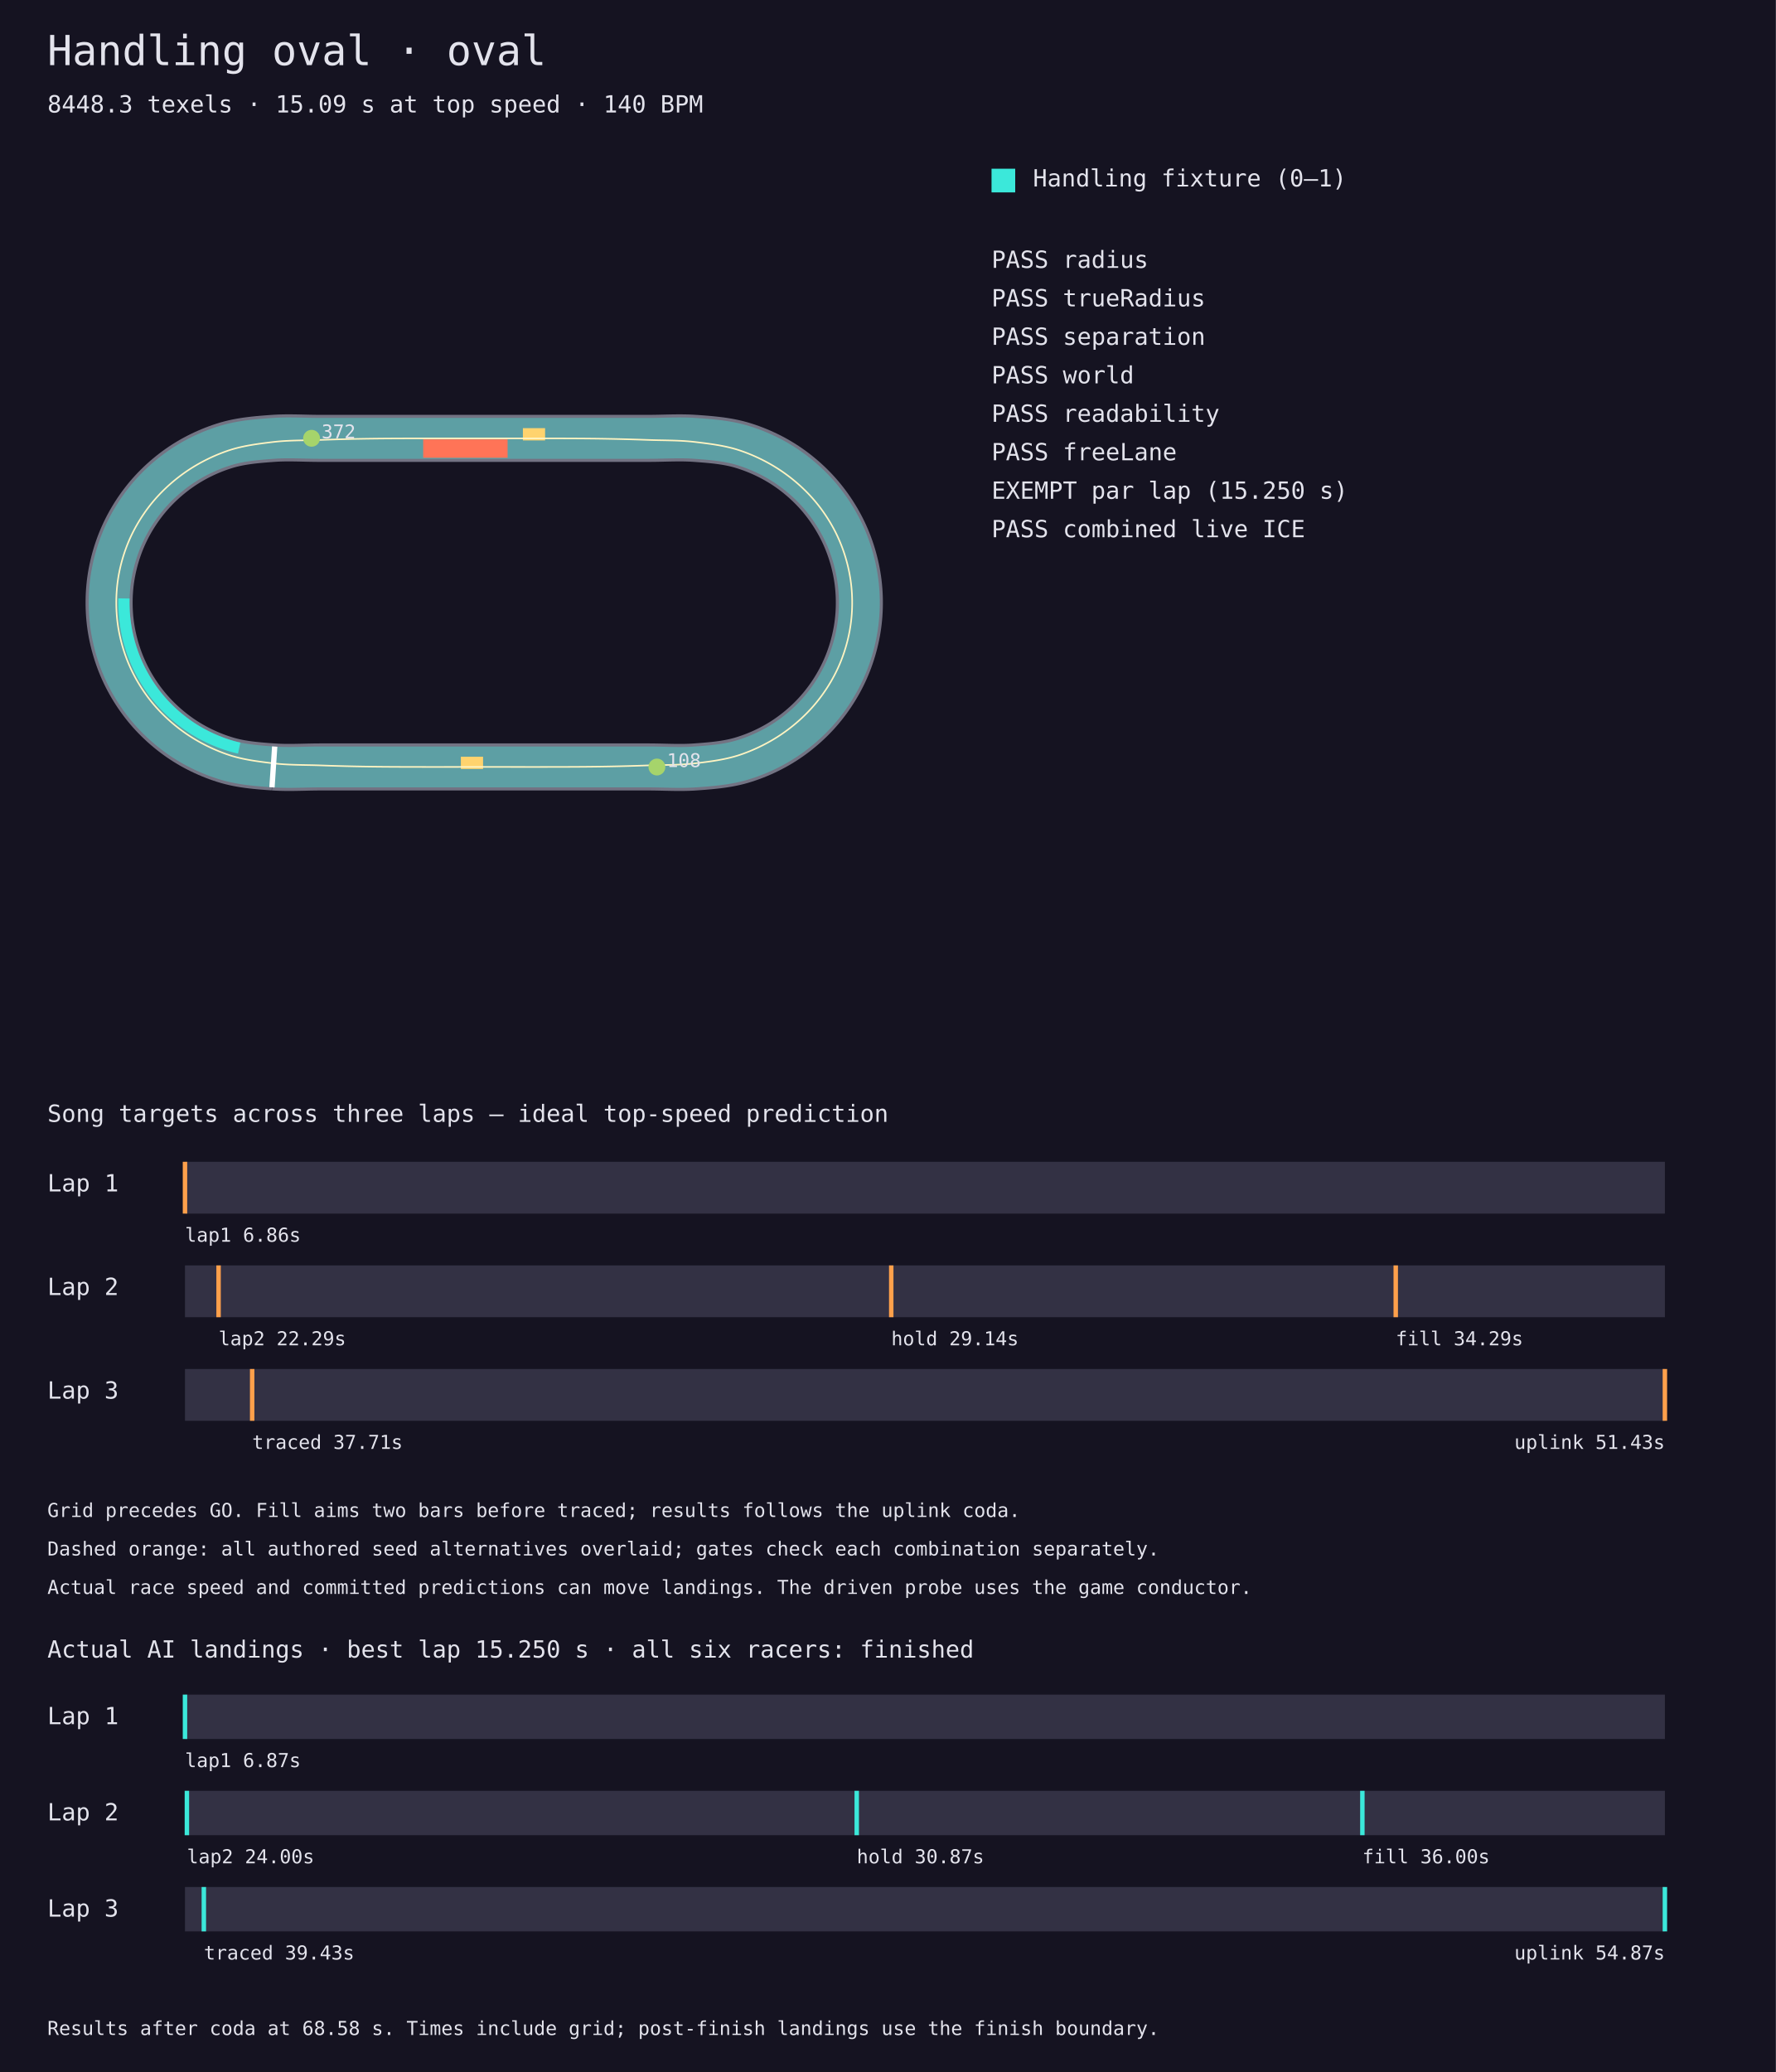
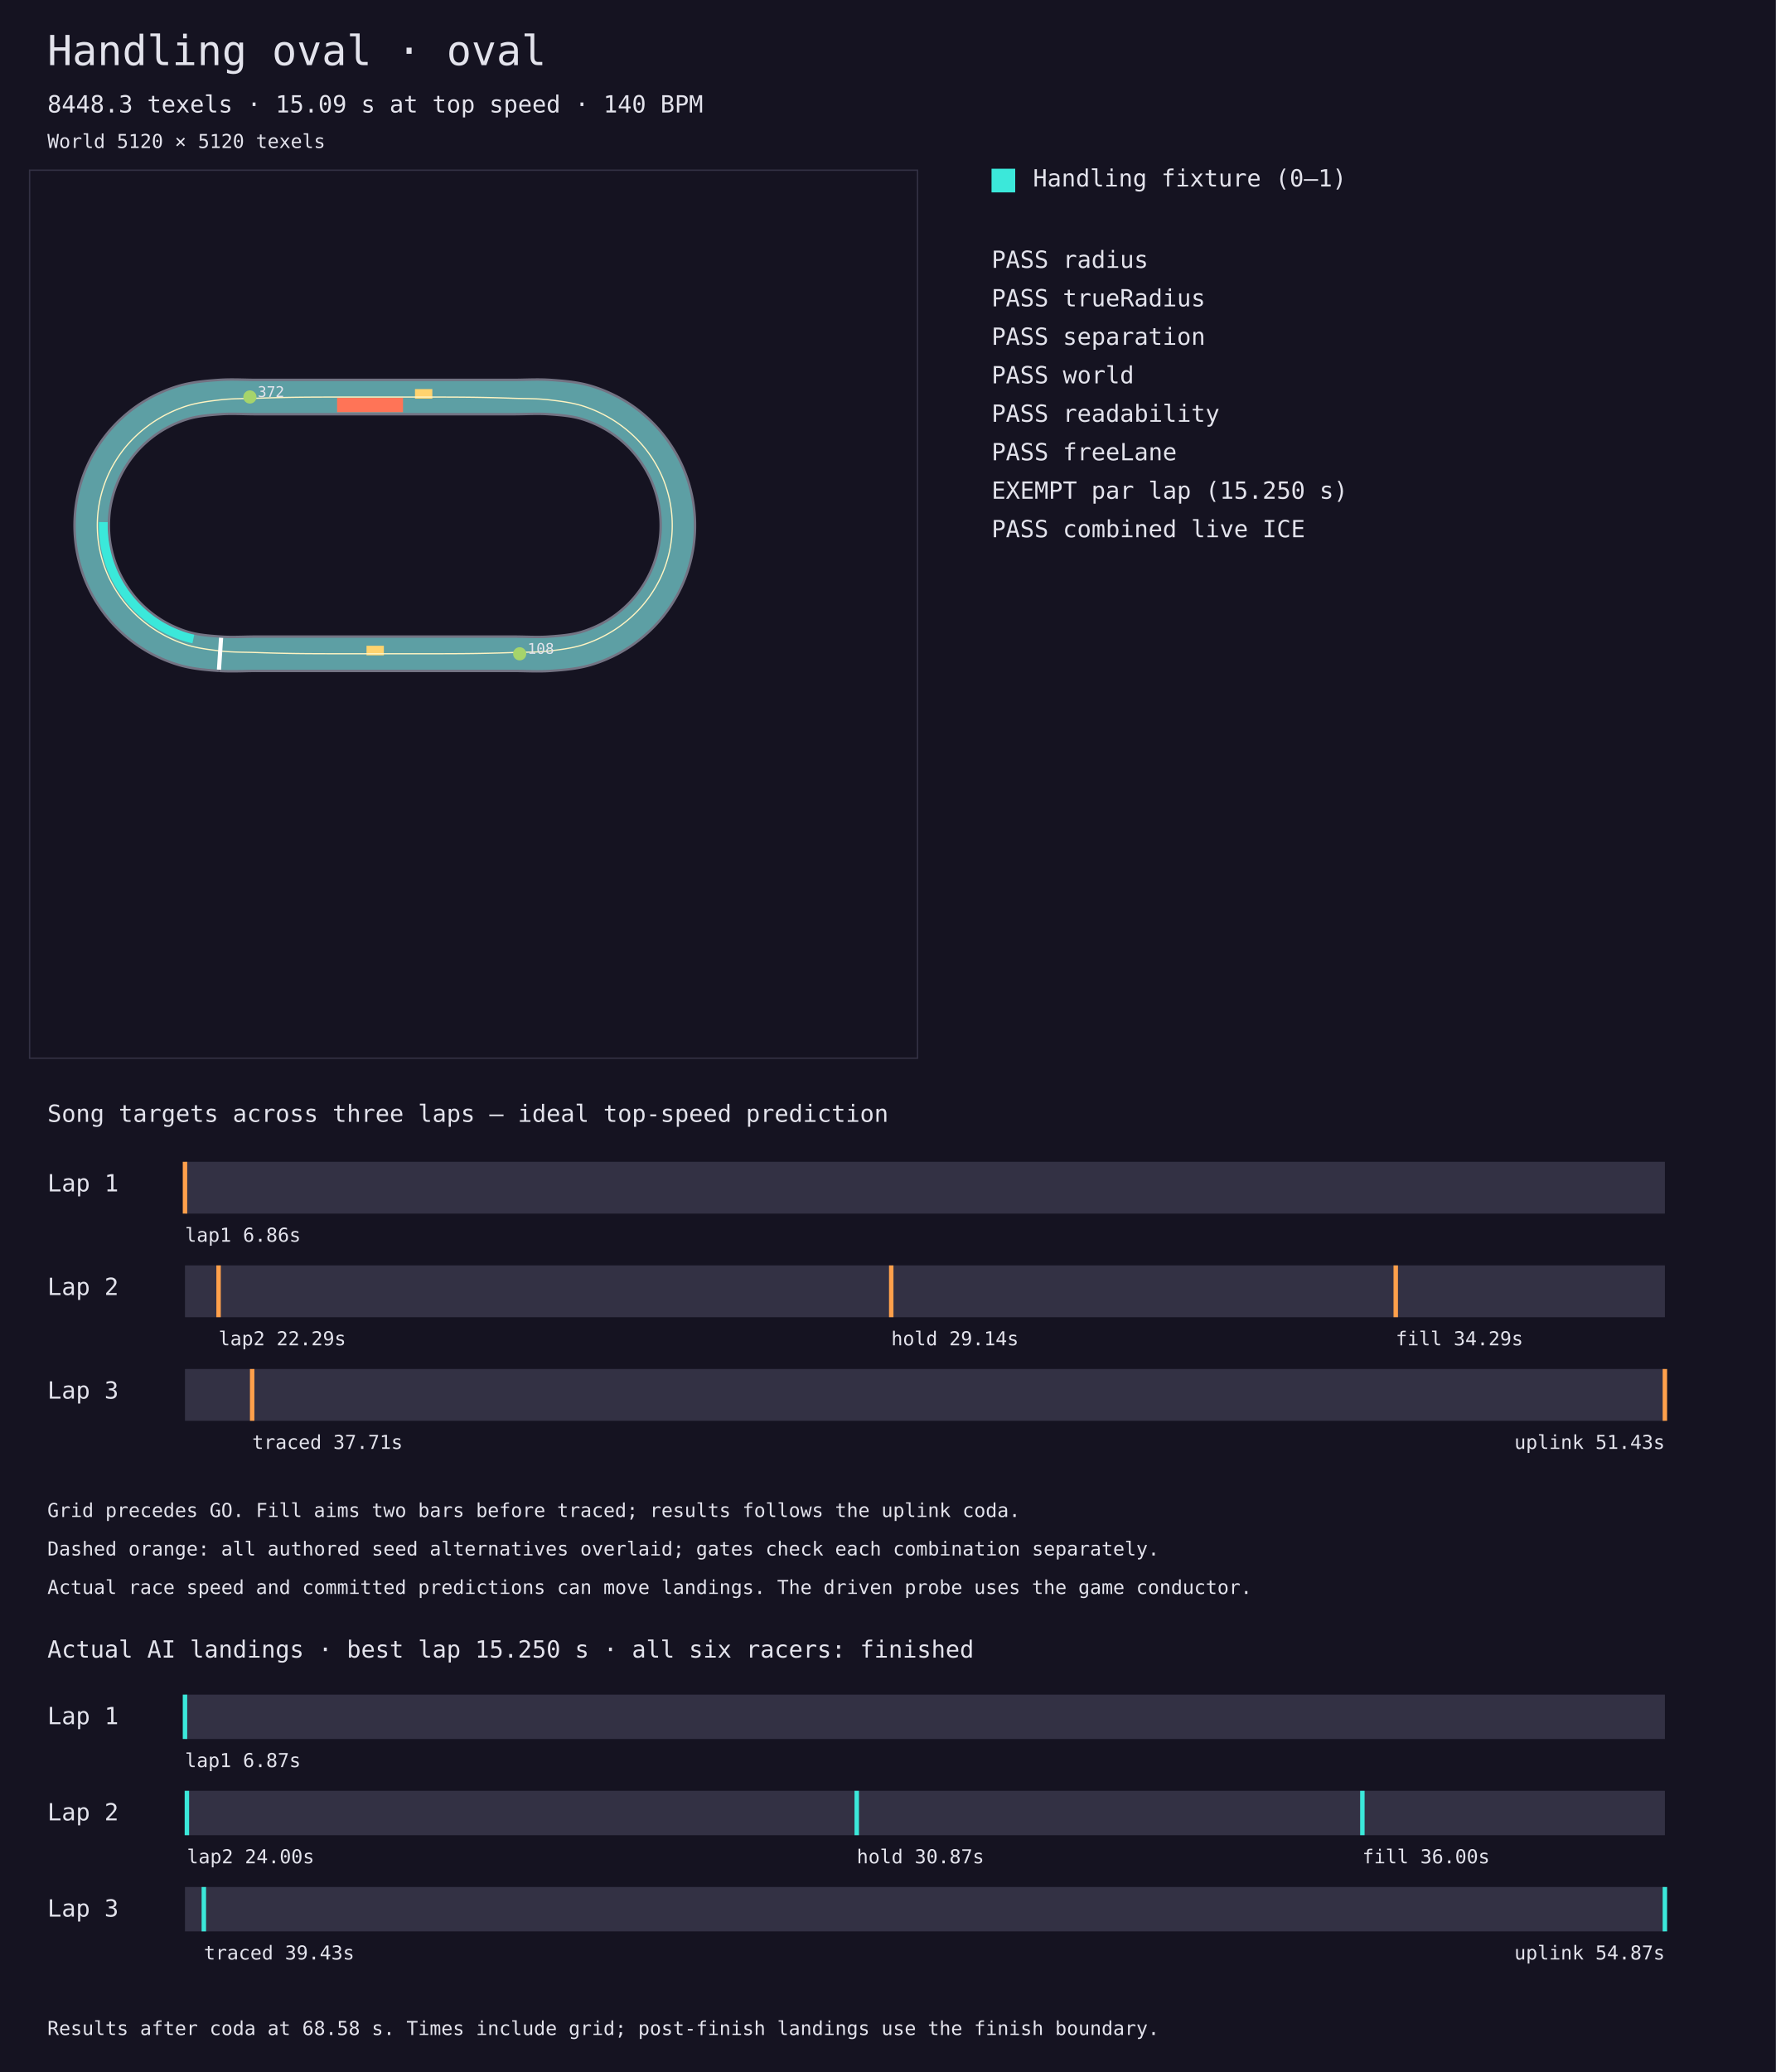
<svg xmlns="http://www.w3.org/2000/svg" width="1200" height="1400" viewBox="0 0 1200 1400">
  <style>text{font:16px monospace;fill:#e3e3ec}.small{font-size:13px}.title{font-size:28px}</style>
  <rect width="1200" height="1400" fill="#151321" />
  <text class="title" x="32" y="44">Handling oval · oval</text>
  <text x="32" y="76">8448.3 texels · 15.09 s at top speed · 140 BPM</text>
-   <g transform="translate(20 100) scale(.15)">
+   <text class="small" x="32" y="100">World 5120 × 5120 texels</text>
+   <g transform="translate(20 115) scale(0.1171875)">
+     <rect width="5120" height="5120" fill="none" stroke="#333144" stroke-width="8" />
    <polyline points="1098.00,2788.00 1113.97,2788.97 1129.96,2789.64 1145.95,2790.04 1161.95,2790.21 1177.95,2790.19 1193.95,2790.03 1209.95,2789.75 1225.94,2789.41 1241.94,2789.04 1257.93,2788.67 1273.93,2788.35 1289.93,2788.11 1305.93,2788.00 1321.93,2788.00 1337.93,2788.00 1353.93,2788.00 1369.93,2788.00 1385.93,2788.00 1401.93,2788.00 1417.93,2788.00 1433.93,2788.00 1449.93,2788.00 1465.93,2788.00 1481.93,2788.00 1497.93,2788.00 1513.93,2788.00 1529.93,2788.00 1545.93,2788.00 1561.93,2788.00 1577.93,2788.00 1593.93,2788.00 1609.93,2788.00 1625.93,2788.00 1641.93,2788.00 1657.93,2788.00 1673.93,2788.00 1689.93,2788.00 1705.93,2788.00 1721.93,2788.00 1737.93,2788.00 1753.93,2788.00 1769.93,2788.00 1785.93,2788.00 1801.93,2788.00 1817.93,2788.00 1833.93,2788.00 1849.93,2788.00 1865.93,2788.00 1881.93,2788.00 1897.93,2788.00 1913.93,2788.00 1929.93,2788.00 1945.93,2788.00 1961.93,2788.00 1977.93,2788.00 1993.93,2788.00 2009.93,2788.00 2025.93,2788.00 2041.93,2788.00 2057.93,2788.00 2073.93,2788.00 2089.93,2788.00 2105.93,2788.00 2121.93,2788.00 2137.93,2788.00 2153.93,2788.00 2169.93,2788.00 2185.93,2788.00 2201.93,2788.00 2217.93,2788.00 2233.93,2788.00 2249.93,2788.00 2265.93,2788.00 2281.93,2788.00 2297.93,2788.00 2313.93,2788.00 2329.93,2788.00 2345.93,2788.00 2361.93,2788.00 2377.93,2788.00 2393.93,2788.00 2409.93,2788.00 2425.93,2788.00 2441.93,2788.00 2457.93,2788.00 2473.93,2788.00 2489.93,2788.00 2505.93,2788.00 2521.93,2788.00 2537.93,2788.00 2553.93,2788.00 2569.93,2788.00 2585.93,2788.00 2601.93,2788.00 2617.93,2788.00 2633.93,2788.00 2649.93,2788.00 2665.93,2788.00 2681.93,2788.00 2697.93,2788.00 2713.93,2788.00 2729.93,2788.00 2745.93,2788.00 2761.93,2788.00 2777.93,2788.00 2793.93,2788.01 2809.93,2788.15 2825.93,2788.40 2841.92,2788.74 2857.92,2789.11 2873.91,2789.49 2889.91,2789.83 2905.91,2790.09 2921.91,2790.23 2937.91,2790.22 2953.91,2790.01 2969.90,2789.56 2985.88,2788.84 3001.85,2787.80 3017.81,2786.63 3033.76,2785.41 3049.70,2784.09 3065.64,2782.64 3081.56,2781.03 3097.46,2779.22 3113.32,2777.18 3129.15,2774.86 3144.94,2772.23 3160.66,2769.25 3176.30,2765.88 3191.84,2762.07 3207.25,2757.80 3222.55,2753.10 3237.73,2748.06 3252.80,2742.69 3267.76,2736.99 3282.58,2730.98 3297.28,2724.66 3311.84,2718.03 3326.26,2711.09 3340.53,2703.85 3354.64,2696.32 3368.59,2688.48 3382.36,2680.33 3395.95,2671.89 3409.34,2663.13 3422.54,2654.08 3435.52,2644.74 3448.31,2635.12 3460.89,2625.23 3473.25,2615.07 3485.40,2604.66 3497.33,2594.00 3509.03,2583.09 3520.49,2571.93 3531.72,2560.53 3542.69,2548.88 3553.41,2537.00 3563.85,2524.88 3574.01,2512.52 3583.90,2499.94 3593.51,2487.15 3602.85,2474.16 3611.91,2460.97 3620.70,2447.60 3629.20,2434.04 3637.41,2420.31 3645.33,2406.41 3652.95,2392.34 3660.26,2378.11 3667.26,2363.73 3673.93,2349.18 3680.27,2334.49 3686.29,2319.67 3691.97,2304.71 3697.34,2289.64 3702.39,2274.46 3707.11,2259.17 3711.51,2243.79 3715.59,2228.32 3719.34,2212.76 3722.76,2197.13 3725.84,2181.43 3728.58,2165.67 3730.96,2149.85 3732.98,2133.98 3734.64,2118.06 3735.96,2102.12 3736.93,2086.15 3737.56,2070.16 3737.86,2054.16 3737.82,2038.16 3737.45,2022.17 3736.73,2006.18 3735.68,1990.22 3734.29,1974.28 3732.54,1958.38 3730.44,1942.51 3727.98,1926.71 3725.17,1910.96 3722.01,1895.27 3718.51,1879.66 3714.69,1864.12 3710.53,1848.67 3706.05,1833.31 3701.25,1818.05 3696.13,1802.89 3690.69,1787.84 3684.93,1772.92 3678.85,1758.12 3672.43,1743.46 3665.68,1728.96 3658.61,1714.60 3651.23,1700.41 3643.54,1686.38 3635.55,1672.52 3627.27,1658.83 3618.70,1645.31 3609.86,1631.98 3600.73,1618.84 3591.33,1605.89 3581.65,1593.15 3571.70,1580.62 3561.47,1568.32 3550.97,1556.25 3540.20,1544.42 3529.16,1532.83 3517.88,1521.49 3506.36,1510.39 3494.61,1499.53 3482.63,1488.92 3470.43,1478.57 3458.02,1468.48 3445.39,1458.65 3432.56,1449.09 3419.52,1439.82 3406.28,1430.83 3392.85,1422.15 3379.22,1413.77 3365.40,1405.70 3351.42,1397.92 3337.27,1390.46 3322.96,1383.29 3308.51,1376.42 3293.92,1369.86 3279.19,1363.61 3264.33,1357.67 3249.35,1352.05 3234.26,1346.76 3219.05,1341.79 3203.73,1337.18 3188.28,1333.00 3172.72,1329.30 3157.06,1326.02 3141.32,1323.12 3125.53,1320.57 3109.69,1318.32 3093.81,1316.35 3077.90,1314.60 3061.98,1313.04 3046.04,1311.64 3030.09,1310.36 3014.14,1309.16 2998.18,1308.01 2982.21,1307.04 2966.22,1306.37 2950.23,1305.96 2934.23,1305.79 2918.23,1305.81 2902.23,1305.97 2886.23,1306.24 2870.24,1306.58 2854.24,1306.96 2838.25,1307.33 2822.25,1307.65 2806.25,1307.88 2790.25,1308.00 2774.25,1308.00 2758.25,1308.00 2742.25,1308.00 2726.25,1308.00 2710.25,1308.00 2694.25,1308.00 2678.25,1308.00 2662.25,1308.00 2646.25,1308.00 2630.25,1308.00 2614.25,1308.00 2598.25,1308.00 2582.25,1308.00 2566.25,1308.00 2550.25,1308.00 2534.25,1308.00 2518.25,1308.00 2502.25,1308.00 2486.25,1308.00 2470.25,1308.00 2454.25,1308.00 2438.25,1308.00 2422.25,1308.00 2406.25,1308.00 2390.25,1308.00 2374.25,1308.00 2358.25,1308.00 2342.25,1308.00 2326.25,1308.00 2310.25,1308.00 2294.25,1308.00 2278.25,1308.00 2262.25,1308.00 2246.25,1308.00 2230.25,1308.00 2214.25,1308.00 2198.25,1308.00 2182.25,1308.00 2166.25,1308.00 2150.25,1308.00 2134.25,1308.00 2118.25,1308.00 2102.25,1308.00 2086.25,1308.00 2070.25,1308.00 2054.25,1308.00 2038.25,1308.00 2022.25,1308.00 2006.25,1308.00 1990.25,1308.00 1974.25,1308.00 1958.25,1308.00 1942.25,1308.00 1926.25,1308.00 1910.25,1308.00 1894.25,1308.00 1878.25,1308.00 1862.25,1308.00 1846.25,1308.00 1830.25,1308.00 1814.25,1308.00 1798.25,1308.00 1782.25,1308.00 1766.25,1308.00 1750.25,1308.00 1734.25,1308.00 1718.25,1308.00 1702.25,1308.00 1686.25,1308.00 1670.25,1308.00 1654.25,1308.00 1638.25,1308.00 1622.25,1308.00 1606.25,1308.00 1590.25,1308.00 1574.25,1308.00 1558.25,1308.00 1542.25,1308.00 1526.25,1308.00 1510.25,1308.00 1494.25,1308.00 1478.25,1308.00 1462.25,1308.00 1446.25,1308.00 1430.25,1308.00 1414.25,1308.00 1398.25,1308.00 1382.25,1308.00 1366.25,1308.00 1350.25,1308.00 1334.25,1308.00 1318.25,1308.00 1302.25,1307.99 1286.25,1307.85 1270.25,1307.60 1254.26,1307.27 1238.26,1306.89 1222.27,1306.52 1206.27,1306.18 1190.27,1305.92 1174.27,1305.77 1158.27,1305.78 1142.27,1305.99 1126.28,1306.43 1110.30,1307.15 1094.33,1308.18 1078.37,1309.35 1062.42,1310.58 1046.47,1311.90 1030.54,1313.34 1014.62,1314.95 998.72,1316.75 982.85,1318.80 967.02,1321.11 951.24,1323.74 935.52,1326.72 919.88,1330.08 904.34,1333.88 888.92,1338.15 873.62,1342.85 858.44,1347.88 843.36,1353.25 828.41,1358.94 813.58,1364.95 798.88,1371.27 784.32,1377.90 769.90,1384.83 755.63,1392.06 741.51,1399.60 727.57,1407.43 713.79,1415.57 700.20,1424.02 686.81,1432.77 673.61,1441.82 660.62,1451.16 647.83,1460.77 635.25,1470.66 622.89,1480.81 610.74,1491.22 598.81,1501.88 587.10,1512.79 575.63,1523.95 564.41,1535.35 553.43,1546.99 542.71,1558.87 532.27,1570.99 522.10,1583.34 512.21,1595.92 502.59,1608.70 493.25,1621.69 484.19,1634.88 475.40,1648.25 466.90,1661.80 458.68,1675.53 450.76,1689.43 443.13,1703.50 435.82,1717.73 428.81,1732.11 422.14,1746.65 415.80,1761.34 409.78,1776.17 404.09,1791.12 398.72,1806.19 393.67,1821.37 388.94,1836.66 384.53,1852.04 380.45,1867.51 376.70,1883.06 373.27,1898.69 370.19,1914.39 367.45,1930.15 365.07,1945.98 363.04,1961.85 361.38,1977.76 360.06,1993.70 359.08,2009.67 358.44,2025.66 358.14,2041.66 358.18,2057.66 358.55,2073.65 359.26,2089.64 360.30,2105.60 361.69,2121.54 363.44,2137.45 365.53,2153.31 367.99,2169.12 370.80,2184.87 373.95,2200.55 377.45,2216.17 381.27,2231.70 385.42,2247.16 389.89,2262.52 394.69,2277.78 399.81,2292.94 405.24,2307.99 411.00,2322.92 417.08,2337.71 423.50,2352.37 430.24,2366.88 437.31,2381.24 444.69,2395.43 452.38,2409.46 460.36,2423.33 468.64,2437.02 477.20,2450.54 486.04,2463.87 495.16,2477.02 504.56,2489.96 514.24,2502.71 524.19,2515.24 534.41,2527.54 544.91,2539.62 555.68,2551.45 566.71,2563.04 577.99,2574.39 589.51,2585.49 601.26,2596.35 613.24,2606.96 625.43,2617.31 637.84,2627.41 650.47,2637.24 663.30,2646.80 676.33,2656.08 689.57,2665.07 703.00,2673.76 716.63,2682.14 730.44,2690.22 744.43,2697.99 758.57,2705.46 772.88,2712.63 787.33,2719.50 801.92,2726.06 816.64,2732.32 831.50,2738.26 846.48,2743.89 861.57,2749.19 876.78,2754.15 892.10,2758.78 907.55,2762.95 923.11,2766.66 938.77,2769.95 954.50,2772.85 970.30,2775.40 986.14,2777.65 1002.01,2779.63 1017.92,2781.38 1033.84,2782.94 1049.78,2784.34 1065.73,2785.62 1081.68,2786.82 1098.00,2788.00" fill="none" stroke="#737383" stroke-width="212" />
    <polyline points="1098.00,2788.00 1113.97,2788.97 1129.96,2789.64 1145.95,2790.04 1161.95,2790.21 1177.95,2790.19 1193.95,2790.03 1209.95,2789.75 1225.94,2789.41 1241.94,2789.04 1257.94,2788.67 1273.93,2788.35 1289.93,2788.11 1305.93,2788.00 1321.93,2788.00 1337.93,2788.00 1353.93,2788.00 1369.93,2788.00 1385.93,2788.00 1401.93,2788.00 1417.93,2788.00 1433.93,2788.00 1449.93,2788.00 1465.93,2788.00 1481.93,2788.00 1497.93,2788.00 1513.93,2788.00 1529.93,2788.00 1545.93,2788.00 1561.93,2788.00 1577.93,2788.00 1593.93,2788.00 1609.93,2788.00 1625.93,2788.00 1641.93,2788.00 1657.93,2788.00 1673.93,2788.00 1689.93,2788.00 1705.93,2788.00 1721.93,2788.00 1737.93,2788.00 1753.93,2788.00 1769.93,2788.00 1785.93,2788.00 1801.93,2788.00 1817.93,2788.00 1833.93,2788.00 1849.93,2788.00 1865.93,2788.00 1881.93,2788.00 1897.93,2788.00 1913.93,2788.00 1929.93,2788.00 1945.93,2788.00 1961.93,2788.00 1977.93,2788.00 1993.93,2788.00 2009.93,2788.00 2025.93,2788.00 2041.93,2788.00 2057.93,2788.00 2073.93,2788.00 2089.93,2788.00 2105.93,2788.00 2121.93,2788.00 2137.93,2788.00 2153.93,2788.00 2169.93,2788.00 2185.93,2788.00 2201.93,2788.00 2217.93,2788.00 2233.93,2788.00 2249.93,2788.00 2265.93,2788.00 2281.93,2788.00 2297.93,2788.00 2313.93,2788.00 2329.93,2788.00 2345.93,2788.00 2361.93,2788.00 2377.93,2788.00 2393.93,2788.00 2409.93,2788.00 2425.93,2788.00 2441.93,2788.00 2457.93,2788.00 2473.93,2788.00 2489.93,2788.00 2505.93,2788.00 2521.93,2788.00 2537.93,2788.00 2553.93,2788.00 2569.93,2788.00 2585.93,2788.00 2601.93,2788.00 2617.93,2788.00 2633.93,2788.00 2649.93,2788.00 2665.93,2788.00 2681.93,2788.00 2697.93,2788.00 2713.93,2788.00 2729.93,2788.00 2745.93,2788.00 2761.93,2788.00 2777.93,2788.00 2793.93,2788.01 2809.93,2788.15 2825.93,2788.40 2841.92,2788.74 2857.92,2789.11 2873.91,2789.49 2889.91,2789.83 2905.91,2790.09 2921.91,2790.23 2937.91,2790.22 2953.91,2790.01 2969.90,2789.56 2985.88,2788.84 3001.85,2787.80 3017.81,2786.63 3033.76,2785.41 3049.71,2784.09 3065.64,2782.64 3081.56,2781.03 3097.46,2779.22 3113.33,2777.18 3129.16,2774.86 3144.94,2772.23 3160.66,2769.25 3176.30,2765.87 3191.84,2762.07 3207.26,2757.80 3222.55,2753.10 3237.74,2748.06 3252.81,2742.69 3267.76,2736.99 3282.59,2730.98 3297.29,2724.65 3311.85,2718.02 3326.27,2711.09 3340.54,2703.85 3354.65,2696.31 3368.60,2688.47 3382.37,2680.33 3395.96,2671.88 3409.35,2663.13 3422.54,2654.07 3435.53,2644.73 3448.32,2635.11 3460.89,2625.22 3473.26,2615.07 3485.41,2604.65 3497.34,2593.99 3509.04,2583.08 3520.50,2571.92 3531.73,2560.52 3542.70,2548.87 3553.42,2536.99 3563.86,2524.87 3574.02,2512.51 3583.91,2499.93 3593.52,2487.14 3602.86,2474.15 3611.92,2460.96 3620.70,2447.59 3629.20,2434.03 3637.42,2420.30 3645.34,2406.40 3652.96,2392.33 3660.27,2378.10 3667.27,2363.71 3673.94,2349.17 3680.28,2334.48 3686.29,2319.65 3691.98,2304.69 3697.35,2289.62 3702.39,2274.44 3707.12,2259.15 3711.52,2243.77 3715.60,2228.30 3719.35,2212.74 3722.77,2197.11 3725.85,2181.41 3728.58,2165.65 3730.96,2149.83 3732.98,2133.95 3734.64,2118.04 3735.96,2102.09 3736.93,2086.12 3737.56,2070.14 3737.86,2054.14 3737.82,2038.14 3737.45,2022.14 3736.73,2006.16 3735.68,1990.19 3734.28,1974.26 3732.54,1958.35 3730.44,1942.49 3727.98,1926.68 3725.16,1910.93 3722.00,1895.24 3718.51,1879.63 3714.68,1864.10 3710.52,1848.64 3706.05,1833.28 3701.25,1818.02 3696.13,1802.86 3690.68,1787.82 3684.92,1772.89 3678.83,1758.09 3672.42,1743.44 3665.67,1728.93 3658.60,1714.58 3651.21,1700.38 3643.52,1686.35 3635.53,1672.49 3627.25,1658.80 3618.69,1645.29 3609.84,1631.95 3600.71,1618.81 3591.31,1605.87 3581.63,1593.12 3571.68,1580.60 3561.45,1568.29 3550.95,1556.22 3540.17,1544.40 3529.14,1532.81 3517.86,1521.46 3506.34,1510.36 3494.58,1499.51 3482.60,1488.90 3470.40,1478.55 3457.99,1468.46 3445.36,1458.63 3432.53,1449.07 3419.49,1439.80 3406.25,1430.81 3392.81,1422.13 3379.18,1413.75 3365.37,1405.68 3351.38,1397.91 3337.23,1390.44 3322.93,1383.27 3308.47,1376.41 3293.88,1369.85 3279.15,1363.60 3264.29,1357.66 3249.31,1352.04 3234.22,1346.74 3219.01,1341.78 3203.69,1337.16 3188.24,1332.99 3172.67,1329.29 3157.01,1326.01 3141.28,1323.11 3125.48,1320.56 3109.64,1318.32 3093.76,1316.34 3077.86,1314.59 3061.93,1313.04 3046.00,1311.64 3030.05,1310.36 3014.09,1309.16 2998.13,1308.01 2982.16,1307.03 2966.18,1306.36 2950.18,1305.96 2934.18,1305.79 2918.18,1305.81 2902.18,1305.97 2886.19,1306.24 2870.19,1306.59 2854.19,1306.96 2838.20,1307.33 2822.20,1307.65 2806.20,1307.88 2790.20,1308.00 2774.20,1308.00 2758.20,1308.00 2742.20,1308.00 2726.20,1308.00 2710.20,1308.00 2694.20,1308.00 2678.20,1308.00 2662.20,1308.00 2646.20,1308.00 2630.20,1308.00 2614.20,1308.00 2598.20,1308.00 2582.20,1308.00 2566.20,1308.00 2550.20,1308.00 2534.20,1308.00 2518.20,1308.00 2502.20,1308.00 2486.20,1308.00 2470.20,1308.00 2454.20,1308.00 2438.20,1308.00 2422.20,1308.00 2406.20,1308.00 2390.20,1308.00 2374.20,1308.00 2358.20,1308.00 2342.20,1308.00 2326.20,1308.00 2310.20,1308.00 2294.20,1308.00 2278.20,1308.00 2262.20,1308.00 2246.20,1308.00 2230.20,1308.00 2214.20,1308.00 2198.20,1308.00 2182.20,1308.00 2166.20,1308.00 2150.20,1308.00 2134.20,1308.00 2118.20,1308.00 2102.20,1308.00 2086.20,1308.00 2070.20,1308.00 2054.20,1308.00 2038.20,1308.00 2022.20,1308.00 2006.20,1308.00 1990.20,1308.00 1974.20,1308.00 1958.20,1308.00 1942.20,1308.00 1926.20,1308.00 1910.20,1308.00 1894.20,1308.00 1878.20,1308.00 1862.20,1308.00 1846.20,1308.00 1830.20,1308.00 1814.20,1308.00 1798.20,1308.00 1782.20,1308.00 1766.20,1308.00 1750.20,1308.00 1734.20,1308.00 1718.20,1308.00 1702.20,1308.00 1686.20,1308.00 1670.20,1308.00 1654.20,1308.00 1638.20,1308.00 1622.20,1308.00 1606.20,1308.00 1590.20,1308.00 1574.20,1308.00 1558.20,1308.00 1542.20,1308.00 1526.20,1308.00 1510.20,1308.00 1494.20,1308.00 1478.20,1308.00 1462.20,1308.00 1446.20,1308.00 1430.20,1308.00 1414.20,1308.00 1398.20,1308.00 1382.20,1308.00 1366.20,1308.00 1350.20,1308.00 1334.20,1308.00 1318.20,1308.00 1302.20,1307.99 1286.20,1307.85 1270.21,1307.60 1254.21,1307.27 1238.21,1306.89 1222.22,1306.52 1206.22,1306.18 1190.22,1305.91 1174.23,1305.77 1158.23,1305.78 1142.23,1305.99 1126.23,1306.43 1110.25,1307.15 1094.28,1308.19 1078.33,1309.36 1062.37,1310.58 1046.43,1311.90 1030.49,1313.35 1014.57,1314.95 998.68,1316.76 982.81,1318.80 966.97,1321.12 951.19,1323.75 935.47,1326.73 919.83,1330.10 904.29,1333.90 888.87,1338.17 873.57,1342.86 858.39,1347.90 843.32,1353.27 828.36,1358.96 813.53,1364.97 798.84,1371.29 784.27,1377.92 769.85,1384.85 755.58,1392.09 741.47,1399.62 727.52,1407.46 713.74,1415.60 700.15,1424.05 686.76,1432.80 673.57,1441.85 660.58,1451.19 647.79,1460.81 635.21,1470.70 622.84,1480.85 610.69,1491.26 598.76,1501.92 587.06,1512.83 575.59,1523.99 564.37,1535.39 553.39,1547.03 542.67,1558.91 532.23,1571.03 522.06,1583.39 512.17,1595.96 502.56,1608.75 493.22,1621.74 484.15,1634.93 475.37,1648.30 466.87,1661.85 458.65,1675.58 450.73,1689.49 443.11,1703.55 435.79,1717.78 428.79,1732.17 422.11,1746.71 415.77,1761.40 409.76,1776.23 404.07,1791.18 398.70,1806.25 393.65,1821.43 388.92,1836.72 384.52,1852.10 380.44,1867.57 376.68,1883.13 373.26,1898.76 370.18,1914.46 367.44,1930.22 365.06,1946.04 363.04,1961.91 361.37,1977.83 360.05,1993.77 359.08,2009.74 358.44,2025.73 358.14,2041.73 358.18,2057.73 358.55,2073.72 359.26,2089.71 360.31,2105.67 361.70,2121.61 363.44,2137.52 365.54,2153.38 368.00,2169.19 370.81,2184.94 373.97,2200.62 377.46,2216.24 381.29,2231.77 385.44,2247.23 389.92,2262.59 394.71,2277.85 399.83,2293.01 405.27,2308.06 411.03,2322.99 417.11,2337.78 423.53,2352.44 430.27,2366.95 437.34,2381.30 444.72,2395.50 452.41,2409.53 460.40,2423.39 468.68,2437.09 477.24,2450.60 486.09,2463.93 495.21,2477.08 504.61,2490.03 514.29,2502.77 524.24,2515.30 534.46,2527.60 544.96,2539.68 555.74,2551.51 566.77,2563.10 578.05,2574.44 589.57,2585.55 601.32,2596.40 613.30,2607.01 625.50,2617.36 637.91,2627.46 650.53,2637.29 663.36,2646.85 676.40,2656.13 689.64,2665.12 703.07,2673.80 716.70,2682.18 730.52,2690.26 744.50,2698.03 758.65,2705.50 772.95,2712.67 787.41,2719.54 802.00,2726.10 816.72,2732.35 831.58,2738.29 846.56,2743.92 861.66,2749.21 876.87,2754.18 892.19,2758.80 907.63,2762.97 923.20,2766.68 938.86,2769.97 954.59,2772.86 970.39,2775.42 986.23,2777.66 1002.10,2779.64 1018.01,2781.39 1033.93,2782.95 1049.87,2784.35 1065.82,2785.63 1081.77,2786.83 1097.73,2787.98 1098.00,2788.00" fill="none" stroke="#3be8da" stroke-width="184" stroke-opacity=".38" />
    <polyline points="1942.76,2769.60 1958.76,2769.60 1974.76,2769.60 1990.76,2769.60 2006.76,2769.60 2022.76,2769.60 2038.76,2769.60 2042.76,2769.60" fill="none" stroke="#ffd36e" stroke-width="55.2" />
    <polyline points="2322.21,1289.60 2306.21,1289.60 2290.21,1289.60 2274.21,1289.60 2258.21,1289.60 2242.21,1289.60 2226.21,1289.60 2222.21,1289.60" fill="none" stroke="#ffd36e" stroke-width="55.2" />
    <polyline points="425.09,2029.06 424.84,2043.65 424.91,2058.25 425.27,2072.84 425.95,2087.41 426.94,2101.95 428.23,2116.44 429.84,2130.87 431.77,2145.23 434.03,2159.55 436.61,2173.84 439.51,2188.10 442.72,2202.32 446.24,2216.48 450.06,2230.56 454.17,2244.57 458.57,2258.49 463.27,2272.30 468.25,2286.00 473.51,2299.56 479.07,2312.98 484.91,2326.25 491.04,2339.38 497.48,2352.39 504.22,2365.28 511.25,2378.05 518.56,2390.67 526.13,2403.14 533.97,2415.46 542.06,2427.61 550.41,2439.58 558.99,2451.36 567.82,2462.93 576.88,2474.29 586.17,2485.43 595.71,2496.34 605.50,2507.05 615.55,2517.56 625.84,2527.87 636.36,2537.97 647.10,2547.85 658.04,2557.51 669.19,2566.93 680.53,2576.12 692.05,2585.05 703.75,2593.73 715.61,2602.13 727.63,2610.26 739.81,2618.10 752.19,2625.67 764.75,2632.98 777.49,2640.03 790.40,2646.81 803.46,2653.32 816.65,2659.56 829.98,2665.52 843.42,2671.20 856.98,2676.58 870.62,2681.68 884.35,2686.46 898.14,2690.93 911.80,2695.01 925.36,2698.64 939.09,2701.87 944.15,2702.93" fill="none" stroke="#3be8da" stroke-width="50.6" />
    <polyline points="2153.24,1354.00 2137.24,1354.00 2121.24,1354.00 2105.24,1354.00 2089.24,1354.00 2073.24,1354.00 2057.24,1354.00 2041.24,1354.00 2025.24,1354.00 2009.24,1354.00 1993.24,1354.00 1977.24,1354.00 1961.24,1354.00 1945.24,1354.00 1929.24,1354.00 1913.24,1354.00 1897.24,1354.00 1881.24,1354.00 1865.24,1354.00 1849.24,1354.00 1833.24,1354.00 1817.24,1354.00 1801.24,1354.00 1785.24,1354.00 1773.07,1354.00" fill="none" stroke="#ff7457" stroke-width="82.8" />
    <polyline points="1099.08,2771.85 1114.76,2773.55 1130.45,2774.95 1146.20,2776.08 1162.01,2776.99 1177.88,2777.71 1193.79,2778.27 1209.73,2778.71 1225.71,2779.08 1241.71,2779.39 1257.74,2779.69 1273.79,2780.02 1289.85,2780.41 1305.90,2780.90 1321.93,2781.47 1337.93,2782.02 1353.93,2782.55 1369.93,2783.04 1385.93,2783.51 1401.93,2783.95 1417.93,2784.37 1433.93,2784.77 1449.93,2785.14 1465.93,2785.49 1481.93,2785.81 1497.93,2786.10 1513.93,2786.37 1529.93,2786.62 1545.93,2786.84 1561.93,2787.03 1577.93,2787.20 1593.93,2787.35 1609.93,2787.47 1625.93,2787.58 1641.93,2787.67 1657.93,2787.75 1673.93,2787.82 1689.93,2787.87 1705.93,2787.92 1721.93,2787.96 1737.93,2787.99 1753.93,2788.01 1769.93,2788.03 1785.93,2788.05 1801.93,2788.05 1817.93,2788.06 1833.93,2788.06 1849.93,2788.06 1865.93,2788.05 1881.93,2788.04 1897.93,2788.03 1913.93,2788.03 1929.93,2788.02 1945.93,2788.01 1961.93,2788.01 1977.93,2788.00 1993.93,2788.00 2009.93,2788.00 2025.93,2788.00 2041.93,2788.00 2057.93,2788.00 2073.93,2788.00 2089.93,2788.00 2105.93,2788.00 2121.93,2788.01 2137.93,2788.01 2153.93,2788.01 2169.93,2788.02 2185.93,2788.03 2201.93,2788.04 2217.93,2788.04 2233.93,2788.05 2249.93,2788.06 2265.93,2788.06 2281.93,2788.06 2297.93,2788.05 2313.93,2788.04 2329.93,2788.03 2345.93,2788.01 2361.93,2787.98 2377.93,2787.95 2393.93,2787.91 2409.93,2787.86 2425.93,2787.81 2441.93,2787.74 2457.93,2787.66 2473.93,2787.56 2489.93,2787.45 2505.93,2787.32 2521.93,2787.16 2537.93,2786.99 2553.93,2786.79 2569.93,2786.57 2585.93,2786.32 2601.93,2786.04 2617.93,2785.74 2633.93,2785.41 2649.93,2785.06 2665.93,2784.68 2681.93,2784.28 2697.93,2783.86 2713.93,2783.41 2729.93,2782.93 2745.93,2782.43 2761.93,2781.90 2777.93,2781.35 2793.96,2780.78 2810.02,2780.31 2826.08,2779.93 2842.12,2779.61 2858.15,2779.31 2874.15,2779.00 2890.12,2778.63 2906.06,2778.17 2921.96,2777.58 2937.81,2776.84 2953.62,2775.89 2969.36,2774.71 2985.02,2773.25 3000.72,2771.49 3016.52,2769.58 3032.34,2767.62 3048.10,2765.57 3063.79,2763.41 3079.42,2761.10 3094.95,2758.60 3110.39,2755.89 3125.72,2752.94 3140.92,2749.71 3155.98,2746.18 3170.87,2742.31 3185.58,2738.08 3200.13,2733.42 3214.65,2728.37 3229.11,2723.00 3243.46,2717.34 3257.69,2711.40 3271.80,2705.18 3285.78,2698.69 3299.63,2691.93 3313.33,2684.91 3326.88,2677.63 3340.27,2670.10 3353.50,2662.30 3366.55,2654.25 3379.41,2645.95 3392.09,2637.38 3404.59,2628.54 3416.92,2619.45 3429.07,2610.11 3441.03,2600.52 3452.80,2590.70 3464.37,2580.64 3475.74,2570.36 3486.89,2559.85 3497.83,2549.13 3508.53,2538.18 3518.98,2527.03 3529.19,2515.66 3539.13,2504.07 3548.82,2492.26 3558.25,2480.22 3567.44,2467.98 3576.37,2455.55 3585.04,2442.92 3593.45,2430.12 3601.59,2417.14 3609.46,2404.00 3617.04,2390.70 3624.34,2377.24 3631.34,2363.65 3638.03,2349.91 3644.40,2336.04 3650.46,2322.02 3656.20,2307.85 3661.65,2293.55 3666.78,2279.12 3671.61,2264.59 3676.14,2249.95 3680.35,2235.22 3684.26,2220.41 3687.85,2205.52 3691.12,2190.57 3694.07,2175.56 3696.68,2160.50 3698.95,2145.41 3700.87,2130.26 3702.46,2115.05 3703.72,2099.80 3704.65,2084.52 3705.26,2069.22 3705.54,2053.90 3705.51,2038.58 3705.15,2023.27 3704.47,2007.97 3703.46,1992.69 3702.13,1977.45 3700.46,1962.26 3698.46,1947.12 3696.11,1932.03 3693.42,1916.99 3690.40,1901.99 3687.05,1887.05 3683.39,1872.18 3679.41,1857.39 3675.12,1842.68 3670.53,1828.07 3665.63,1813.56 3660.42,1799.16 3654.91,1784.89 3649.09,1770.75 3642.96,1756.76 3636.52,1742.92 3629.76,1729.22 3622.69,1715.65 3615.33,1702.24 3607.68,1688.97 3599.75,1675.87 3591.54,1662.93 3583.07,1650.16 3574.34,1637.58 3565.35,1625.19 3556.11,1613.00 3546.61,1601.01 3536.86,1589.25 3526.86,1577.71 3516.60,1566.39 3506.09,1555.28 3495.34,1544.39 3484.35,1533.72 3473.15,1523.26 3461.73,1513.03 3450.11,1503.03 3438.30,1493.26 3426.29,1483.73 3414.10,1474.44 3401.74,1465.41 3389.19,1456.63 3376.47,1448.12 3363.57,1439.87 3350.48,1431.88 3337.21,1424.15 3323.78,1416.67 3310.20,1409.45 3296.46,1402.49 3282.59,1395.80 3268.58,1389.37 3254.44,1383.21 3240.18,1377.33 3225.80,1371.74 3211.31,1366.44 3196.79,1361.46 3182.21,1356.90 3167.47,1352.75 3152.54,1348.96 3137.46,1345.50 3122.23,1342.35 3106.87,1339.46 3091.41,1336.82 3075.85,1334.38 3060.21,1332.11 3044.50,1329.99 3028.72,1327.98 3012.89,1326.05 2997.10,1324.16 2981.41,1322.45 2965.73,1321.05 2949.98,1319.91 2934.16,1319.00 2918.30,1318.28 2902.39,1317.72 2886.45,1317.28 2870.47,1316.91 2854.46,1316.60 2838.44,1316.30 2822.39,1315.97 2806.33,1315.58 2790.28,1315.09 2774.25,1314.52 2758.25,1313.97 2742.25,1313.45 2726.25,1312.96 2710.25,1312.49 2694.25,1312.04 2678.25,1311.62 2662.25,1311.23 2646.25,1310.86 2630.25,1310.51 2614.25,1310.19 2598.25,1309.90 2582.25,1309.63 2566.25,1309.38 2550.25,1309.16 2534.25,1308.97 2518.25,1308.80 2502.25,1308.65 2486.25,1308.53 2470.25,1308.42 2454.25,1308.33 2438.25,1308.25 2422.25,1308.18 2406.25,1308.13 2390.25,1308.08 2374.25,1308.04 2358.25,1308.01 2342.25,1307.99 2326.25,1307.97 2310.25,1307.95 2294.25,1307.95 2278.25,1307.94 2262.25,1307.94 2246.25,1307.94 2230.25,1307.95 2214.25,1307.96 2198.25,1307.97 2182.25,1307.97 2166.25,1307.98 2150.25,1307.99 2134.25,1307.99 2118.25,1308.00 2102.25,1308.00 2086.25,1308.00 2070.25,1308.00 2054.25,1308.00 2038.25,1308.00 2022.25,1308.00 2006.25,1308.00 1990.25,1308.00 1974.25,1307.99 1958.25,1307.99 1942.25,1307.99 1926.25,1307.98 1910.25,1307.97 1894.25,1307.96 1878.25,1307.96 1862.25,1307.95 1846.25,1307.94 1830.25,1307.94 1814.25,1307.94 1798.25,1307.95 1782.25,1307.96 1766.25,1307.97 1750.25,1307.99 1734.25,1308.01 1718.25,1308.05 1702.25,1308.09 1686.25,1308.14 1670.25,1308.19 1654.25,1308.26 1638.25,1308.34 1622.25,1308.44 1606.25,1308.55 1590.25,1308.68 1574.25,1308.83 1558.25,1309.01 1542.25,1309.21 1526.25,1309.43 1510.25,1309.68 1494.25,1309.96 1478.25,1310.26 1462.25,1310.58 1446.25,1310.94 1430.25,1311.31 1414.25,1311.71 1398.25,1312.14 1382.25,1312.59 1366.25,1313.06 1350.25,1313.56 1334.25,1314.09 1318.25,1314.65 1302.22,1315.22 1286.16,1315.69 1270.10,1316.06 1254.05,1316.38 1238.03,1316.68 1222.03,1317.00 1206.06,1317.37 1190.12,1317.83 1174.22,1318.41 1158.36,1319.15 1142.56,1320.10 1126.82,1321.28 1111.15,1322.73 1095.46,1324.49 1079.65,1326.40 1063.84,1328.36 1048.08,1330.40 1032.38,1332.57 1016.76,1334.88 1001.22,1337.37 985.78,1340.08 970.45,1343.03 955.25,1346.25 940.19,1349.78 925.29,1353.64 910.59,1357.87 896.03,1362.52 881.51,1367.57 867.05,1372.94 852.70,1378.59 838.46,1384.53 824.35,1390.75 810.37,1397.24 796.53,1403.99 782.82,1411.01 769.27,1418.28 755.88,1425.82 742.65,1433.61 729.60,1441.65 716.73,1449.96 704.05,1458.52 691.54,1467.36 679.22,1476.45 667.07,1485.79 655.10,1495.37 643.33,1505.19 631.76,1515.25 620.39,1525.52 609.23,1536.03 598.29,1546.75 587.59,1557.69 577.13,1568.85 566.93,1580.21 556.98,1591.80 547.29,1603.61 537.85,1615.64 528.66,1627.88 519.73,1640.31 511.06,1652.94 502.64,1665.74 494.50,1678.72 486.63,1691.86 479.04,1705.15 471.74,1718.60 464.74,1732.20 458.05,1745.93 451.67,1759.81 445.61,1773.83 439.86,1787.99 434.41,1802.29 429.27,1816.71 424.44,1831.25 419.91,1845.88 415.69,1860.61 411.78,1875.43 408.19,1890.31 404.91,1905.26 401.97,1920.27 399.35,1935.33 397.08,1950.43 395.15,1965.57 393.55,1980.78 392.29,1996.02 391.35,2011.30 390.74,2026.61 390.46,2041.93 390.49,2057.25 390.85,2072.56 391.52,2087.86 392.53,2103.14 393.86,2118.38 395.52,2133.57 397.52,2148.71 399.86,2163.80 402.55,2178.84 405.56,2193.84 408.91,2208.78 412.57,2223.65 416.54,2238.44 420.83,2253.15 425.42,2267.77 430.32,2282.28 435.52,2296.68 441.03,2310.95 446.84,2325.09 452.97,2339.08 459.41,2352.93 466.16,2366.63 473.23,2380.20 480.59,2393.61 488.24,2406.88 496.16,2419.99 504.36,2432.93 512.83,2445.69 521.56,2458.28 530.55,2470.67 539.79,2482.87 549.28,2494.85 559.02,2506.62 569.02,2518.16 579.28,2529.48 589.79,2540.59 600.54,2551.49 611.52,2562.17 622.73,2572.62 634.14,2582.85 645.76,2592.86 657.57,2602.63 669.57,2612.16 681.76,2621.45 694.13,2630.49 706.67,2639.27 719.38,2647.78 732.29,2656.03 745.38,2664.03 758.64,2671.76 772.07,2679.24 785.65,2686.47 799.38,2693.43 813.26,2700.13 827.27,2706.56 841.40,2712.72 855.66,2718.60 870.04,2724.20 884.53,2729.50 899.05,2734.49 913.63,2739.05 928.37,2743.21 943.29,2747.00 958.38,2750.46 973.60,2753.62 988.96,2756.51 1004.42,2759.16 1019.97,2761.60 1035.61,2763.86 1051.33,2765.98 1067.10,2768.00 1082.93,2769.93 1099.08,2771.85" fill="none" stroke="#fff4c2" stroke-width="7" />
    <polyline points="1104.12,2696.20 1091.88,2879.80" fill="none" stroke="white" stroke-width="24" />
    <circle cx="2825.926" cy="2788.402" r="38" fill="#a6d46b" />
    <text x="2870.926" y="2788.402" style="font-size:85px">108</text>
    <circle cx="1270.253" cy="1307.601" r="38" fill="#a6d46b" />
    <text x="1315.253" y="1307.601" style="font-size:85px">372</text>
  </g>
  <rect x="670" y="114" width="16" height="16" fill="#3be8da" />
  <text x="698" y="126">Handling fixture (0–1)</text>
  <text x="670" y="181">PASS radius</text>
  <text x="670" y="207">PASS trueRadius</text>
  <text x="670" y="233">PASS separation</text>
  <text x="670" y="259">PASS world</text>
  <text x="670" y="285">PASS readability</text>
  <text x="670" y="311">PASS freeLane</text>
  <text x="670" y="337">EXEMPT par lap (15.250 s)</text>
  <text x="670" y="363">PASS combined live ICE</text>
  <text x="32" y="758">Song targets across three laps — ideal top-speed prediction</text>
  <text x="32" y="805">Lap 1</text>
  <rect x="125" y="785" width="1000" height="35" fill="#333144" />
  <line x1="125" x2="125" y1="785" y2="820" stroke="#ffa04b" stroke-width="3" />
  <text class="small" text-anchor="start" x="125" y="839">lap1 6.86s</text>
  <text x="32" y="875">Lap 2</text>
  <rect x="125" y="855" width="1000" height="35" fill="#333144" />
  <line x1="147.697" x2="147.697" y1="855" y2="890" stroke="#ffa04b" stroke-width="3" />
  <text class="small" text-anchor="start" x="147.697" y="909">lap2 22.29s</text>
  <line x1="602.23" x2="602.23" y1="855" y2="890" stroke="#ffa04b" stroke-width="3" />
  <text class="small" text-anchor="start" x="602.23" y="909">hold 29.14s</text>
  <line x1="943.129" x2="943.129" y1="855" y2="890" stroke="#ffa04b" stroke-width="3" />
  <text class="small" text-anchor="start" x="943.129" y="909">fill 34.29s</text>
  <text x="32" y="945">Lap 3</text>
  <rect x="125" y="925" width="1000" height="35" fill="#333144" />
  <line x1="170.395" x2="170.395" y1="925" y2="960" stroke="#ffa04b" stroke-width="3" />
  <text class="small" text-anchor="start" x="170.395" y="979">traced 37.71s</text>
  <line x1="1125" x2="1125" y1="925" y2="960" stroke="#ffa04b" stroke-width="3" />
  <text class="small" text-anchor="end" x="1125" y="979">uplink 51.43s</text>
  <text class="small" x="32" y="1025">Grid precedes GO. Fill aims two bars before traced; results follows the uplink coda.</text>
  <text class="small" x="32" y="1051">Dashed orange: all authored seed alternatives overlaid; gates check each combination separately.</text>
  <text class="small" x="32" y="1077">Actual race speed and committed predictions can move landings. The driven probe uses the game conductor.</text>
  <text x="32" y="1120">Actual AI landings · best lap 15.250 s · all six racers: finished</text>
  <text x="32" y="1165">Lap 1</text>
  <rect x="125" y="1145" width="1000" height="30" fill="#333144" />
  <line x1="125" x2="125" y1="1145" y2="1175" stroke="#3be8da" stroke-width="3" />
  <text class="small" text-anchor="start" x="125" y="1194">lap1 6.87s</text>
  <text x="32" y="1230">Lap 2</text>
  <rect x="125" y="1210" width="1000" height="30" fill="#333144" />
  <line x1="126.288" x2="126.288" y1="1210" y2="1240" stroke="#3be8da" stroke-width="3" />
  <text class="small" text-anchor="start" x="126.288" y="1259">lap2 24.00s</text>
  <line x1="578.911" x2="578.911" y1="1210" y2="1240" stroke="#3be8da" stroke-width="3" />
  <text class="small" text-anchor="start" x="578.911" y="1259">hold 30.87s</text>
  <line x1="920.58" x2="920.58" y1="1210" y2="1240" stroke="#3be8da" stroke-width="3" />
  <text class="small" text-anchor="start" x="920.58" y="1259">fill 36.00s</text>
  <text x="32" y="1295">Lap 3</text>
  <rect x="125" y="1275" width="1000" height="30" fill="#333144" />
  <line x1="137.74" x2="137.74" y1="1275" y2="1305" stroke="#3be8da" stroke-width="3" />
  <text class="small" text-anchor="start" x="137.74" y="1324">traced 39.43s</text>
  <line x1="1125" x2="1125" y1="1275" y2="1305" stroke="#3be8da" stroke-width="3" />
  <text class="small" text-anchor="end" x="1125" y="1324">uplink 54.87s</text>
  <text class="small" x="32" y="1375">Results after coda at 68.58 s. Times include grid; post-finish landings use the finish boundary.</text>
</svg>
